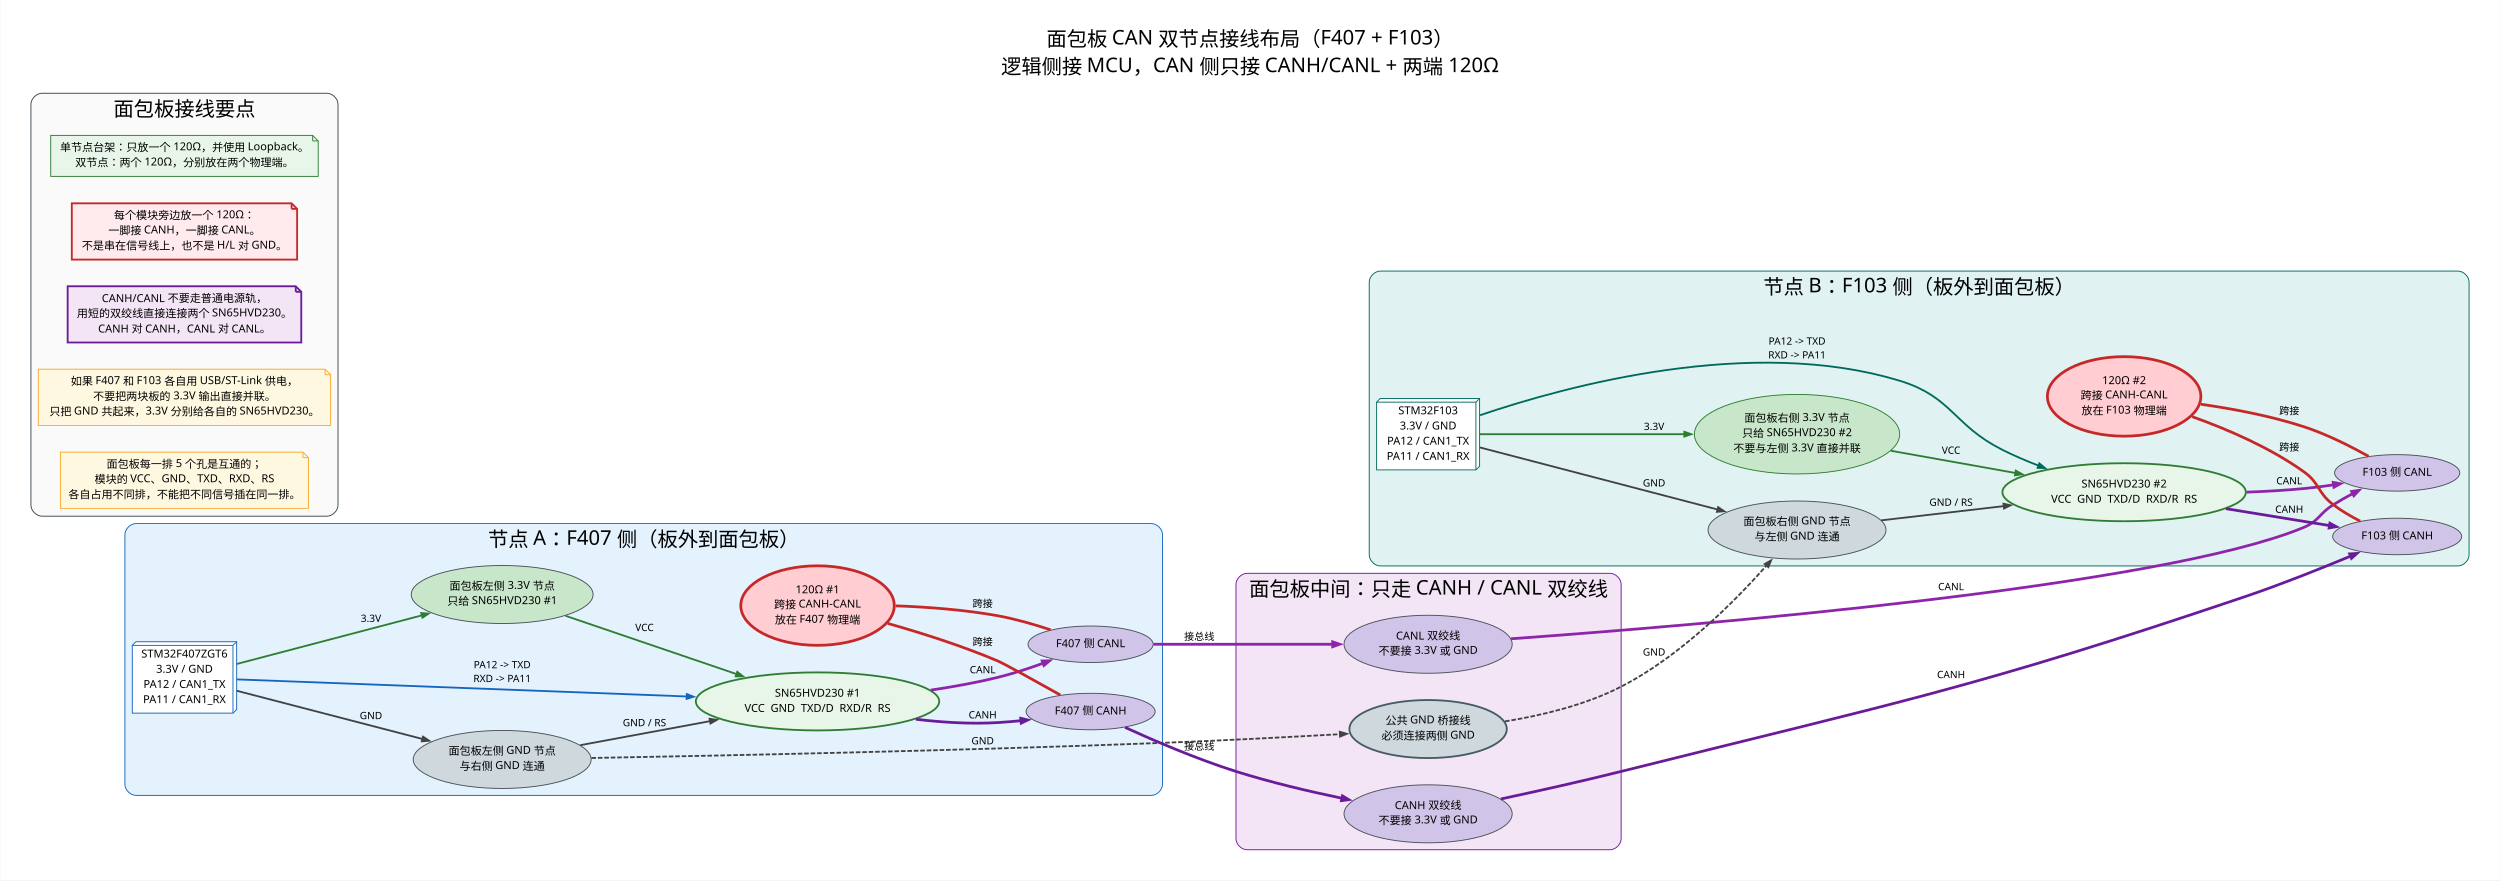
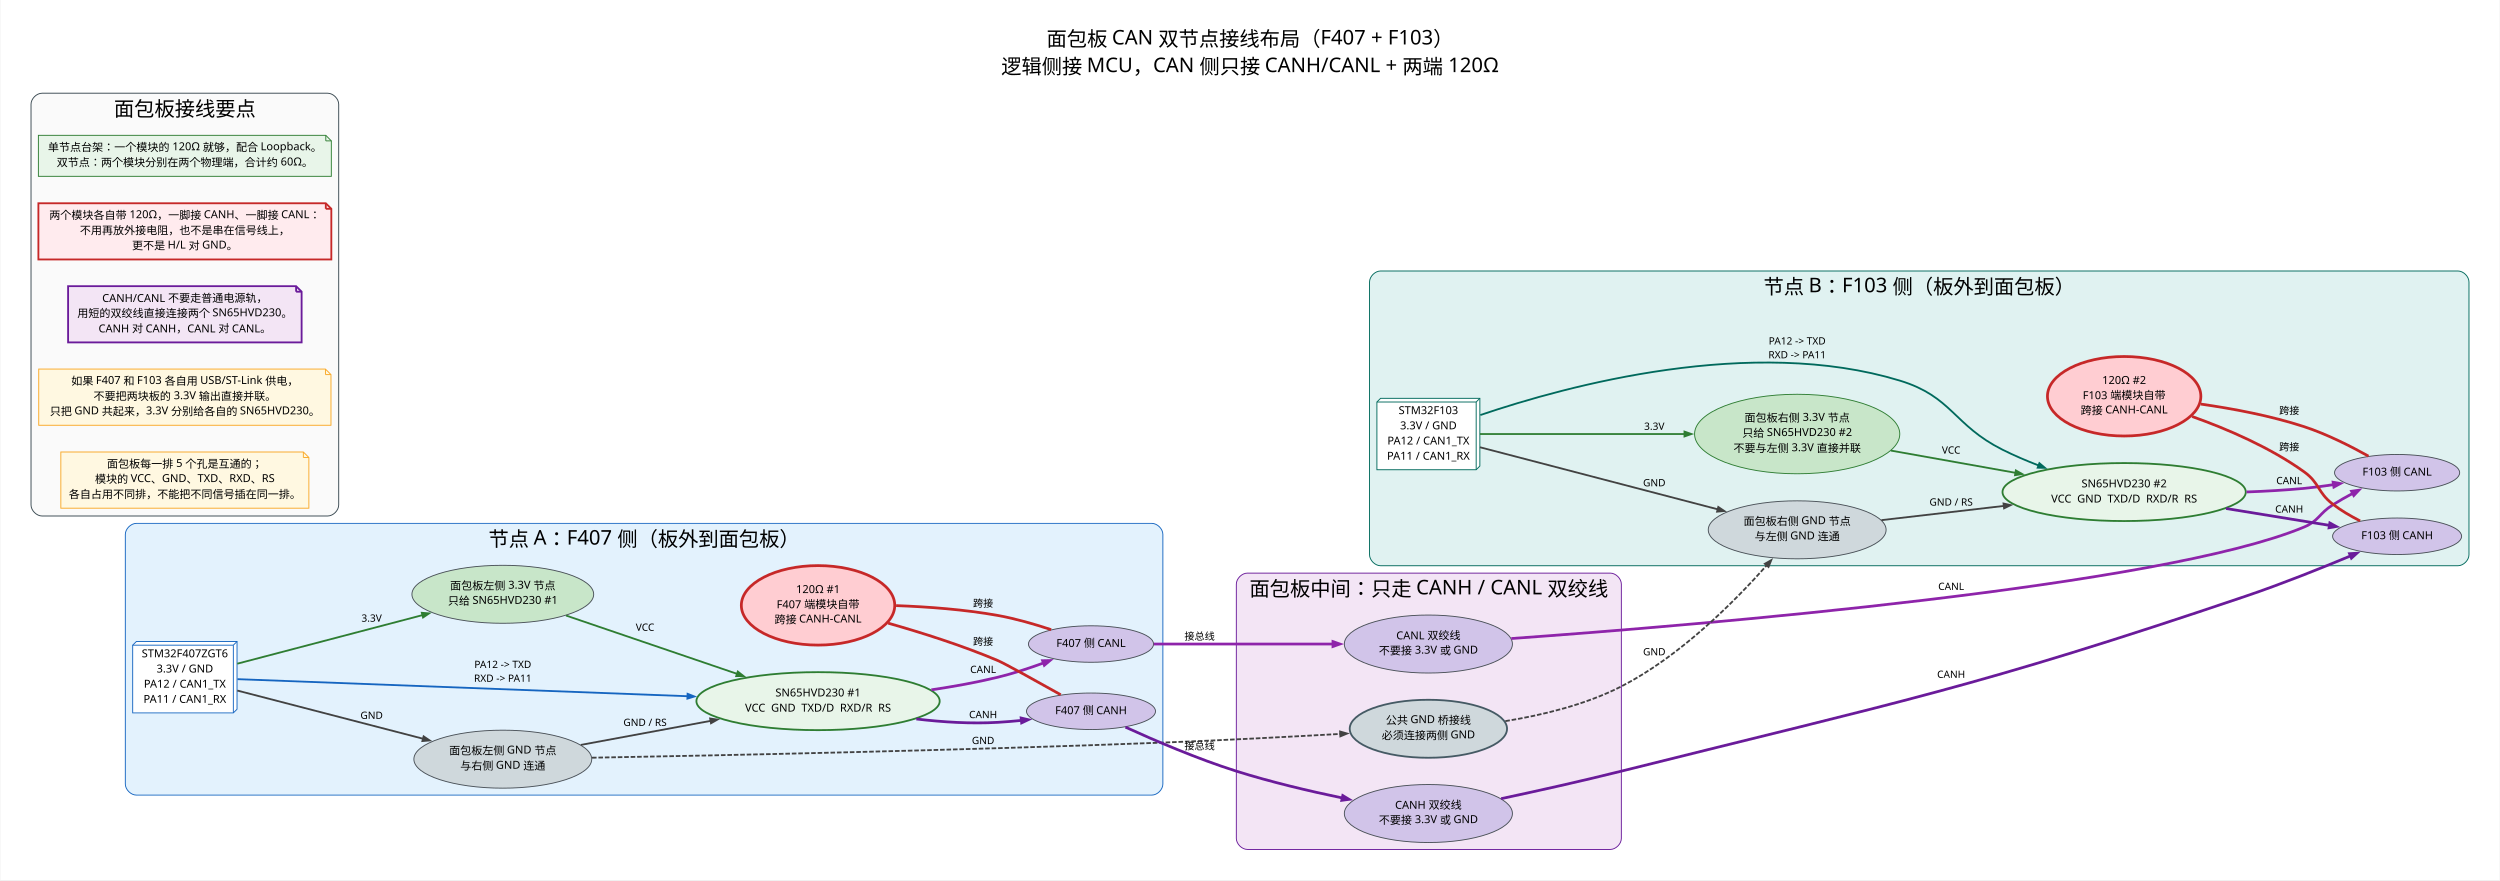
- <svg xmlns="http://www.w3.org/2000/svg" width="2712pt" height="955pt" viewBox="0.00 0.00 2712.43 955.40">
+ <svg xmlns="http://www.w3.org/2000/svg" width="2713pt" height="955pt" viewBox="0.00 0.00 2713.18 955.40">
  <g id="graph0" class="graph" transform="scale(1 1) rotate(0) translate(25.2 930.2)">
-     <polygon fill="#ffffff" stroke="none" points="-25.2,25.2 -25.2,-930.2 2687.23,-930.2 2687.23,25.2 -25.2,25.2" />
-     <text text-anchor="middle" x="1331.01" y="-880.1" font-family="Microsoft YaHei" font-size="22.00">面包板 CAN 双节点接线布局（F407 + F103）</text>
-     <text text-anchor="middle" x="1331.01" y="-850.1" font-family="Microsoft YaHei" font-size="22.00">逻辑侧接 MCU，CAN 侧只接 CANH/CANL + 两端 120Ω</text>
+     <polygon fill="#ffffff" stroke="none" points="-25.2,25.2 -25.2,-930.2 2687.98,-930.2 2687.98,25.2 -25.2,25.2" />
+     <text text-anchor="middle" x="1331.39" y="-880.1" font-family="Microsoft YaHei" font-size="22.00">面包板 CAN 双节点接线布局（F407 + F103）</text>
+     <text text-anchor="middle" x="1331.39" y="-850.1" font-family="Microsoft YaHei" font-size="22.00">逻辑侧接 MCU，CAN 侧只接 CANH/CANL + 两端 120Ω</text>
    <g id="clust1" class="cluster">
-       <path fill="#e3f2fd" stroke="#1565c0" d="M122,-67C122,-67 1224.05,-67 1224.05,-67 1230.05,-67 1236.05,-73 1236.05,-79 1236.05,-79 1236.05,-350 1236.05,-350 1236.05,-356 1230.05,-362 1224.05,-362 1224.05,-362 122,-362 122,-362 116,-362 110,-356 110,-350 110,-350 110,-79 110,-79 110,-73 116,-67 122,-67" />
-       <text text-anchor="middle" x="673.03" y="-337.1" font-family="Microsoft YaHei" font-size="22.00">节点 A：F407 侧（板外到面包板）</text>
+       <path fill="#e3f2fd" stroke="#1565c0" d="M122.38,-67C122.38,-67 1224.8,-67 1224.8,-67 1230.8,-67 1236.8,-73 1236.8,-79 1236.8,-79 1236.8,-350 1236.8,-350 1236.8,-356 1230.8,-362 1224.8,-362 1224.8,-362 122.38,-362 122.38,-362 116.38,-362 110.38,-356 110.38,-350 110.38,-350 110.38,-79 110.38,-79 110.38,-73 116.38,-67 122.38,-67" />
+       <text text-anchor="middle" x="673.59" y="-337.1" font-family="Microsoft YaHei" font-size="22.00">节点 A：F407 侧（板外到面包板）</text>
    </g>
    <g id="clust2" class="cluster">
-       <path fill="#f3e5f5" stroke="#6a1b9a" d="M1327.8,-8C1327.8,-8 1721.8,-8 1721.8,-8 1727.8,-8 1733.8,-14 1733.8,-20 1733.8,-20 1733.8,-296 1733.8,-296 1733.8,-302 1727.8,-308 1721.8,-308 1721.8,-308 1327.8,-308 1327.8,-308 1321.8,-308 1315.8,-302 1315.8,-296 1315.8,-296 1315.8,-20 1315.8,-20 1315.8,-14 1321.8,-8 1327.8,-8" />
-       <text text-anchor="middle" x="1524.8" y="-283.1" font-family="Microsoft YaHei" font-size="22.00">面包板中间：只走 CANH / CANL 双绞线</text>
+       <path fill="#f3e5f5" stroke="#6a1b9a" d="M1328.55,-8C1328.55,-8 1722.55,-8 1722.55,-8 1728.55,-8 1734.55,-14 1734.55,-20 1734.55,-20 1734.55,-296 1734.55,-296 1734.55,-302 1728.55,-308 1722.55,-308 1722.55,-308 1328.55,-308 1328.55,-308 1322.55,-308 1316.55,-302 1316.55,-296 1316.55,-296 1316.55,-20 1316.55,-20 1316.55,-14 1322.55,-8 1328.55,-8" />
+       <text text-anchor="middle" x="1525.55" y="-283.1" font-family="Microsoft YaHei" font-size="22.00">面包板中间：只走 CANH / CANL 双绞线</text>
    </g>
    <g id="clust3" class="cluster">
-       <path fill="#e0f2f1" stroke="#00695c" d="M1472.41,-316C1472.41,-316 2642.03,-316 2642.03,-316 2648.03,-316 2654.03,-322 2654.03,-328 2654.03,-328 2654.03,-624 2654.03,-624 2654.03,-630 2648.03,-636 2642.03,-636 2642.03,-636 1472.41,-636 1472.41,-636 1466.41,-636 1460.41,-630 1460.41,-624 1460.41,-624 1460.41,-328 1460.41,-328 1460.41,-322 1466.41,-316 1472.41,-316" />
-       <text text-anchor="middle" x="2057.22" y="-611.1" font-family="Microsoft YaHei" font-size="22.00">节点 B：F103 侧（板外到面包板）</text>
+       <path fill="#e0f2f1" stroke="#00695c" d="M1473.16,-316C1473.16,-316 2642.78,-316 2642.78,-316 2648.78,-316 2654.78,-322 2654.78,-328 2654.78,-328 2654.78,-624 2654.78,-624 2654.78,-630 2648.78,-636 2642.78,-636 2642.78,-636 1473.16,-636 1473.16,-636 1467.16,-636 1461.16,-630 1461.16,-624 1461.16,-624 1461.16,-328 1461.16,-328 1461.16,-322 1467.16,-316 1473.16,-316" />
+       <text text-anchor="middle" x="2057.97" y="-611.1" font-family="Microsoft YaHei" font-size="22.00">节点 B：F103 侧（板外到面包板）</text>
    </g>
    <g id="clust4" class="cluster">
-       <path fill="#fafafa" stroke="#37474f" d="M20,-370C20,-370 329.28,-370 329.28,-370 335.28,-370 341.28,-376 341.28,-382 341.28,-382 341.28,-817 341.28,-817 341.28,-823 335.28,-829 329.28,-829 329.28,-829 20,-829 20,-829 14,-829 8,-823 8,-817 8,-817 8,-382 8,-382 8,-376 14,-370 20,-370" />
-       <text text-anchor="middle" x="174.64" y="-804.1" font-family="Microsoft YaHei" font-size="22.00">面包板接线要点</text>
+       <path fill="#fafafa" stroke="#37474f" d="M20,-370C20,-370 330.03,-370 330.03,-370 336.03,-370 342.03,-376 342.03,-382 342.03,-382 342.03,-817 342.03,-817 342.03,-823 336.03,-829 330.03,-829 330.03,-829 20,-829 20,-829 14,-829 8,-823 8,-817 8,-817 8,-382 8,-382 8,-376 14,-370 20,-370" />
+       <text text-anchor="middle" x="175.01" y="-804.1" font-family="Microsoft YaHei" font-size="22.00">面包板接线要点</text>
    </g>
    <g id="node1" class="node">
-       <polygon fill="#ffffff" stroke="#1565c0" points="231.28,-233.76 122,-233.76 118,-229.76 118,-156.24 227.28,-156.24 231.28,-160.24 231.28,-233.76" />
-       <polyline fill="none" stroke="#1565c0" points="227.28,-229.76 118,-229.76" />
-       <polyline fill="none" stroke="#1565c0" points="227.28,-229.76 227.28,-156.24" />
-       <polyline fill="none" stroke="#1565c0" points="227.28,-229.76 231.28,-233.76" />
-       <text text-anchor="middle" x="174.64" y="-216.6" font-family="Microsoft YaHei" font-size="12.00">STM32F407ZGT6</text>
-       <text text-anchor="middle" x="174.64" y="-200.1" font-family="Microsoft YaHei" font-size="12.00">3.3V / GND</text>
-       <text text-anchor="middle" x="174.64" y="-183.6" font-family="Microsoft YaHei" font-size="12.00">PA12 / CAN1_TX</text>
-       <text text-anchor="middle" x="174.64" y="-167.1" font-family="Microsoft YaHei" font-size="12.00">PA11 / CAN1_RX</text>
+       <polygon fill="#ffffff" stroke="#1565c0" points="231.65,-233.76 122.37,-233.76 118.37,-229.76 118.37,-156.24 227.65,-156.24 231.65,-160.24 231.65,-233.76" />
+       <polyline fill="none" stroke="#1565c0" points="227.65,-229.76 118.37,-229.76" />
+       <polyline fill="none" stroke="#1565c0" points="227.65,-229.76 227.65,-156.24" />
+       <polyline fill="none" stroke="#1565c0" points="227.65,-229.76 231.65,-233.76" />
+       <text text-anchor="middle" x="175.01" y="-216.6" font-family="Microsoft YaHei" font-size="12.00">STM32F407ZGT6</text>
+       <text text-anchor="middle" x="175.01" y="-200.1" font-family="Microsoft YaHei" font-size="12.00">3.3V / GND</text>
+       <text text-anchor="middle" x="175.01" y="-183.6" font-family="Microsoft YaHei" font-size="12.00">PA12 / CAN1_TX</text>
+       <text text-anchor="middle" x="175.01" y="-167.1" font-family="Microsoft YaHei" font-size="12.00">PA11 / CAN1_RX</text>
    </g>
    <g id="node2" class="node">
-       <ellipse fill="#c8e6c9" stroke="#495057" cx="519.44" cy="-285" rx="98.66" ry="31.48" />
-       <text text-anchor="middle" x="519.44" y="-290.1" font-family="Microsoft YaHei" font-size="12.00">面包板左侧 3.3V 节点</text>
-       <text text-anchor="middle" x="519.44" y="-273.6" font-family="Microsoft YaHei" font-size="12.00">只给 SN65HVD230 #1</text>
+       <ellipse fill="#c8e6c9" stroke="#495057" cx="520.19" cy="-285" rx="98.66" ry="31.48" />
+       <text text-anchor="middle" x="520.19" y="-290.1" font-family="Microsoft YaHei" font-size="12.00">面包板左侧 3.3V 节点</text>
+       <text text-anchor="middle" x="520.19" y="-273.6" font-family="Microsoft YaHei" font-size="12.00">只给 SN65HVD230 #1</text>
    </g>
    <g id="edge1" class="edge">
-       <path fill="none" stroke="#2e7d32" stroke-width="2" d="M231.48,-209.66C285.96,-223.96 369.58,-245.92 432.53,-262.45" />
-       <polygon fill="#2e7d32" stroke="#2e7d32" stroke-width="2" points="431.6,-264.91 439.52,-264.28 432.94,-259.84 431.6,-264.91" />
-       <text text-anchor="middle" x="377.03" y="-255.26" font-family="Microsoft YaHei" font-size="11.00">3.3V</text>
+       <path fill="none" stroke="#2e7d32" stroke-width="2" d="M231.92,-209.66C286.45,-223.96 370.17,-245.92 433.19,-262.45" />
+       <polygon fill="#2e7d32" stroke="#2e7d32" stroke-width="2" points="432.27,-264.92 440.19,-264.28 433.6,-259.84 432.27,-264.92" />
+       <text text-anchor="middle" x="377.78" y="-255.26" font-family="Microsoft YaHei" font-size="11.00">3.3V</text>
    </g>
    <g id="node3" class="node">
-       <ellipse fill="#cfd8dc" stroke="#495057" cx="519.44" cy="-106" rx="96.54" ry="31.48" />
-       <text text-anchor="middle" x="519.44" y="-111.1" font-family="Microsoft YaHei" font-size="12.00">面包板左侧 GND 节点</text>
-       <text text-anchor="middle" x="519.44" y="-94.6" font-family="Microsoft YaHei" font-size="12.00">与右侧 GND 连通</text>
+       <ellipse fill="#cfd8dc" stroke="#495057" cx="520.19" cy="-106" rx="96.54" ry="31.48" />
+       <text text-anchor="middle" x="520.19" y="-111.1" font-family="Microsoft YaHei" font-size="12.00">面包板左侧 GND 节点</text>
+       <text text-anchor="middle" x="520.19" y="-94.6" font-family="Microsoft YaHei" font-size="12.00">与右侧 GND 连通</text>
    </g>
    <g id="edge2" class="edge">
-       <path fill="none" stroke="#424242" stroke-width="2" d="M231.48,-180.5C286.14,-166.31 370.14,-144.5 433.16,-128.14" />
-       <polygon fill="#424242" stroke="#424242" stroke-width="2" points="433.55,-130.75 440.15,-126.33 432.23,-125.67 433.55,-130.75" />
-       <text text-anchor="middle" x="377.03" y="-149.72" font-family="Microsoft YaHei" font-size="11.00">GND</text>
+       <path fill="none" stroke="#424242" stroke-width="2" d="M231.92,-180.5C286.63,-166.31 370.73,-144.5 433.81,-128.14" />
+       <polygon fill="#424242" stroke="#424242" stroke-width="2" points="434.22,-130.75 440.82,-126.33 432.9,-125.67 434.22,-130.75" />
+       <text text-anchor="middle" x="377.78" y="-149.72" font-family="Microsoft YaHei" font-size="11.00">GND</text>
    </g>
    <g id="node4" class="node">
-       <ellipse fill="#e8f5e9" stroke="#2e7d32" stroke-width="2" cx="861.68" cy="-169" rx="132.07" ry="31.48" />
-       <text text-anchor="middle" x="861.68" y="-174.1" font-family="Microsoft YaHei" font-size="12.00">SN65HVD230 #1</text>
-       <text text-anchor="middle" x="861.68" y="-157.6" font-family="Microsoft YaHei" font-size="12.00">VCC  GND  TXD/D  RXD/R  RS</text>
+       <ellipse fill="#e8f5e9" stroke="#2e7d32" stroke-width="2" cx="862.43" cy="-169" rx="132.07" ry="31.48" />
+       <text text-anchor="middle" x="862.43" y="-174.1" font-family="Microsoft YaHei" font-size="12.00">SN65HVD230 #1</text>
+       <text text-anchor="middle" x="862.43" y="-157.6" font-family="Microsoft YaHei" font-size="12.00">VCC  GND  TXD/D  RXD/R  RS</text>
    </g>
    <g id="edge3" class="edge">
-       <path fill="none" stroke="#1565c0" stroke-width="2" d="M231.7,-192.87C337.44,-188.86 569.21,-180.06 719.95,-174.34" />
-       <polygon fill="#1565c0" stroke="#1565c0" stroke-width="2" points="719.79,-176.97 727.19,-174.07 719.59,-171.73 719.79,-176.97" />
-       <text text-anchor="middle" x="519.44" y="-204.98" font-family="Microsoft YaHei" font-size="11.00">PA12 -&gt; TXD</text>
-       <text text-anchor="middle" x="519.44" y="-189.98" font-family="Microsoft YaHei" font-size="11.00">RXD -&gt; PA11</text>
+       <path fill="none" stroke="#1565c0" stroke-width="2" d="M232.11,-192.87C337.98,-188.86 570.15,-180.05 720.96,-174.33" />
+       <polygon fill="#1565c0" stroke="#1565c0" stroke-width="2" points="720.8,-176.96 728.2,-174.05 720.61,-171.72 720.8,-176.96" />
+       <text text-anchor="middle" x="520.19" y="-204.98" font-family="Microsoft YaHei" font-size="11.00">PA12 -&gt; TXD</text>
+       <text text-anchor="middle" x="520.19" y="-189.98" font-family="Microsoft YaHei" font-size="11.00">RXD -&gt; PA11</text>
    </g>
    <g id="edge4" class="edge">
-       <path fill="none" stroke="#2e7d32" stroke-width="2" d="M588.07,-261.94C641.38,-243.77 716.1,-218.29 773.83,-198.61" />
-       <polygon fill="#2e7d32" stroke="#2e7d32" stroke-width="2" points="774.56,-201.14 780.81,-196.23 772.86,-196.17 774.56,-201.14" />
-       <text text-anchor="middle" x="673.86" y="-245.35" font-family="Microsoft YaHei" font-size="11.00">VCC</text>
+       <path fill="none" stroke="#2e7d32" stroke-width="2" d="M588.82,-261.94C642.13,-243.77 716.85,-218.29 774.58,-198.61" />
+       <polygon fill="#2e7d32" stroke="#2e7d32" stroke-width="2" points="775.31,-201.14 781.56,-196.23 773.61,-196.17 775.31,-201.14" />
+       <text text-anchor="middle" x="674.61" y="-245.35" font-family="Microsoft YaHei" font-size="11.00">VCC</text>
    </g>
    <g id="edge5" class="edge">
-       <path fill="none" stroke="#424242" stroke-width="2" d="M604.11,-121.49C646.64,-129.37 698.98,-139.06 745.28,-147.63" />
-       <polygon fill="#424242" stroke="#424242" stroke-width="2" points="744.53,-150.16 752.39,-148.95 745.49,-145 744.53,-150.16" />
-       <text text-anchor="middle" x="673.86" y="-142.05" font-family="Microsoft YaHei" font-size="11.00">GND / RS</text>
+       <path fill="none" stroke="#424242" stroke-width="2" d="M604.86,-121.49C647.39,-129.37 699.73,-139.06 746.03,-147.63" />
+       <polygon fill="#424242" stroke="#424242" stroke-width="2" points="745.28,-150.16 753.14,-148.95 746.24,-145 745.28,-150.16" />
+       <text text-anchor="middle" x="674.61" y="-142.05" font-family="Microsoft YaHei" font-size="11.00">GND / RS</text>
    </g>
    <g id="node10" class="node">
-       <ellipse fill="#cfd8dc" stroke="#455a64" stroke-width="2" cx="1524.3" cy="-139" rx="85.4" ry="31.48" />
-       <text text-anchor="middle" x="1524.3" y="-144.1" font-family="Microsoft YaHei" font-size="12.00">公共 GND 桥接线</text>
-       <text text-anchor="middle" x="1524.3" y="-127.6" font-family="Microsoft YaHei" font-size="12.00">必须连接两侧 GND</text>
+       <ellipse fill="#cfd8dc" stroke="#455a64" stroke-width="2" cx="1525.05" cy="-139" rx="85.4" ry="31.48" />
+       <text text-anchor="middle" x="1525.05" y="-144.1" font-family="Microsoft YaHei" font-size="12.00">公共 GND 桥接线</text>
+       <text text-anchor="middle" x="1525.05" y="-127.6" font-family="Microsoft YaHei" font-size="12.00">必须连接两侧 GND</text>
    </g>
    <g id="edge23" class="edge">
-       <path fill="none" stroke="#424242" stroke-width="2" stroke-dasharray="5,2" d="M616.25,-107.59C753.56,-110.05 1014.23,-115.42 1236.05,-124 1300.41,-126.49 1372.83,-130.28 1428.85,-133.42" />
-       <polygon fill="#424242" stroke="#424242" stroke-width="2" points="1428.46,-136.03 1436.09,-133.83 1428.75,-130.79 1428.46,-136.03" />
-       <text text-anchor="middle" x="1040.88" y="-122.41" font-family="Microsoft YaHei" font-size="11.00">GND</text>
+       <path fill="none" stroke="#424242" stroke-width="2" stroke-dasharray="5,2" d="M617,-107.59C754.31,-110.05 1014.98,-115.42 1236.8,-124 1301.16,-126.49 1373.58,-130.28 1429.6,-133.42" />
+       <polygon fill="#424242" stroke="#424242" stroke-width="2" points="1429.21,-136.03 1436.84,-133.83 1429.5,-130.79 1429.21,-136.03" />
+       <text text-anchor="middle" x="1041.63" y="-122.41" font-family="Microsoft YaHei" font-size="11.00">GND</text>
    </g>
    <g id="node6" class="node">
-       <ellipse fill="#d1c4e9" stroke="#495057" cx="1158.03" cy="-158" rx="70.02" ry="19.81" />
-       <text text-anchor="middle" x="1158.03" y="-154.85" font-family="Microsoft YaHei" font-size="12.00">F407 侧 CANH</text>
+       <ellipse fill="#d1c4e9" stroke="#495057" cx="1158.78" cy="-158" rx="70.02" ry="19.81" />
+       <text text-anchor="middle" x="1158.78" y="-154.85" font-family="Microsoft YaHei" font-size="12.00">F407 侧 CANH</text>
    </g>
    <g id="edge6" class="edge">
-       <path fill="none" stroke="#6a1b9a" stroke-width="3" d="M968.38,-149.62C997.07,-146.23 1028.18,-144.28 1057,-146 1065.34,-146.5 1074.06,-147.23 1082.71,-148.09" />
-       <polygon fill="#6a1b9a" stroke="#6a1b9a" stroke-width="3" points="1082.19,-150.67 1089.92,-148.85 1082.74,-145.45 1082.19,-150.67" />
-       <text text-anchor="middle" x="1040.88" y="-150.55" font-family="Microsoft YaHei" font-size="11.00">CANH</text>
+       <path fill="none" stroke="#6a1b9a" stroke-width="3" d="M969.13,-149.62C997.82,-146.23 1028.93,-144.28 1057.75,-146 1066.09,-146.5 1074.81,-147.23 1083.46,-148.09" />
+       <polygon fill="#6a1b9a" stroke="#6a1b9a" stroke-width="3" points="1082.94,-150.67 1090.67,-148.85 1083.49,-145.45 1082.94,-150.67" />
+       <text text-anchor="middle" x="1041.63" y="-150.55" font-family="Microsoft YaHei" font-size="11.00">CANH</text>
    </g>
    <g id="node7" class="node">
-       <ellipse fill="#d1c4e9" stroke="#495057" cx="1158.03" cy="-231" rx="67.9" ry="19.81" />
-       <text text-anchor="middle" x="1158.03" y="-227.85" font-family="Microsoft YaHei" font-size="12.00">F407 侧 CANL</text>
+       <ellipse fill="#d1c4e9" stroke="#495057" cx="1158.78" cy="-231" rx="67.9" ry="19.81" />
+       <text text-anchor="middle" x="1158.78" y="-227.85" font-family="Microsoft YaHei" font-size="12.00">F407 侧 CANL</text>
    </g>
    <g id="edge7" class="edge">
-       <path fill="none" stroke="#8e24aa" stroke-width="3" d="M984.7,-181.29C1008.84,-184.85 1033.85,-189.35 1057,-195 1073.45,-199.01 1090.95,-204.77 1106.65,-210.51" />
-       <polygon fill="#8e24aa" stroke="#8e24aa" stroke-width="3" points="1105.51,-212.89 1113.46,-213.07 1107.36,-207.97 1105.51,-212.89" />
-       <text text-anchor="middle" x="1040.88" y="-199.55" font-family="Microsoft YaHei" font-size="11.00">CANL</text>
+       <path fill="none" stroke="#8e24aa" stroke-width="3" d="M985.45,-181.29C1009.59,-184.85 1034.6,-189.35 1057.75,-195 1074.2,-199.01 1091.7,-204.77 1107.4,-210.51" />
+       <polygon fill="#8e24aa" stroke="#8e24aa" stroke-width="3" points="1106.26,-212.89 1114.21,-213.07 1108.11,-207.97 1106.26,-212.89" />
+       <text text-anchor="middle" x="1041.63" y="-199.55" font-family="Microsoft YaHei" font-size="11.00">CANL</text>
    </g>
    <g id="node5" class="node">
-       <ellipse fill="#ffcdd2" stroke="#c62828" stroke-width="3" cx="861.68" cy="-273" rx="83.28" ry="43.15" />
-       <text text-anchor="middle" x="861.68" y="-286.35" font-family="Microsoft YaHei" font-size="12.00">120Ω #1</text>
-       <text text-anchor="middle" x="861.68" y="-269.85" font-family="Microsoft YaHei" font-size="12.00">跨接 CANH-CANL</text>
-       <text text-anchor="middle" x="861.68" y="-253.35" font-family="Microsoft YaHei" font-size="12.00">放在 F407 物理端</text>
+       <ellipse fill="#ffcdd2" stroke="#c62828" stroke-width="3" cx="862.43" cy="-273" rx="83.28" ry="43.15" />
+       <text text-anchor="middle" x="862.43" y="-286.35" font-family="Microsoft YaHei" font-size="12.00">120Ω #1</text>
+       <text text-anchor="middle" x="862.43" y="-269.85" font-family="Microsoft YaHei" font-size="12.00">F407 端模块自带</text>
+       <text text-anchor="middle" x="862.43" y="-253.35" font-family="Microsoft YaHei" font-size="12.00">跨接 CANH-CANL</text>
    </g>
    <g id="edge8" class="edge">
-       <path fill="none" stroke="#c62828" stroke-width="3" d="M937.77,-253.67C974.36,-243.29 1018.65,-229.27 1057,-213 1064,-210.03 1098.57,-190.85 1125.13,-175.96" />
-       <text text-anchor="middle" x="1040.88" y="-229.77" font-family="Microsoft YaHei" font-size="11.00">跨接</text>
+       <path fill="none" stroke="#c62828" stroke-width="3" d="M938.52,-253.67C975.11,-243.29 1019.4,-229.27 1057.75,-213 1064.75,-210.03 1099.32,-190.85 1125.88,-175.96" />
+       <text text-anchor="middle" x="1041.63" y="-229.77" font-family="Microsoft YaHei" font-size="11.00">跨接</text>
    </g>
    <g id="edge9" class="edge">
-       <path fill="none" stroke="#c62828" stroke-width="3" d="M946.42,-272.72C980.89,-271.45 1021.09,-268.48 1057,-262 1076.32,-258.51 1097.15,-252.45 1114.76,-246.61" />
-       <text text-anchor="middle" x="1040.88" y="-271.27" font-family="Microsoft YaHei" font-size="11.00">跨接</text>
+       <path fill="none" stroke="#c62828" stroke-width="3" d="M947.17,-272.72C981.64,-271.45 1021.84,-268.48 1057.75,-262 1077.07,-258.51 1097.9,-252.45 1115.51,-246.61" />
+       <text text-anchor="middle" x="1041.63" y="-271.27" font-family="Microsoft YaHei" font-size="11.00">跨接</text>
    </g>
    <g id="node8" class="node">
-       <ellipse fill="#d1c4e9" stroke="#495057" cx="1524.3" cy="-47" rx="91.24" ry="31.48" />
-       <text text-anchor="middle" x="1524.3" y="-52.1" font-family="Microsoft YaHei" font-size="12.00">CANH 双绞线</text>
-       <text text-anchor="middle" x="1524.3" y="-35.6" font-family="Microsoft YaHei" font-size="12.00">不要接 3.3V 或 GND</text>
+       <ellipse fill="#d1c4e9" stroke="#495057" cx="1525.05" cy="-47" rx="91.24" ry="31.48" />
+       <text text-anchor="middle" x="1525.05" y="-52.1" font-family="Microsoft YaHei" font-size="12.00">CANH 双绞线</text>
+       <text text-anchor="middle" x="1525.05" y="-35.6" font-family="Microsoft YaHei" font-size="12.00">不要接 3.3V 或 GND</text>
    </g>
    <g id="edge19" class="edge">
-       <path fill="none" stroke="#6a1b9a" stroke-width="3" d="M1195.41,-140.78C1226.76,-126.46 1273.51,-106.34 1315.8,-93 1352.95,-81.28 1394.75,-71.4 1431.05,-63.84" />
-       <polygon fill="#6a1b9a" stroke="#6a1b9a" stroke-width="3" points="1431.36,-66.46 1438.18,-62.38 1430.3,-61.32 1431.36,-66.46" />
-       <text text-anchor="middle" x="1275.93" y="-116.42" font-family="Microsoft YaHei" font-size="11.00">接总线</text>
+       <path fill="none" stroke="#6a1b9a" stroke-width="3" d="M1196.16,-140.78C1227.51,-126.46 1274.26,-106.34 1316.55,-93 1353.7,-81.28 1395.5,-71.4 1431.8,-63.84" />
+       <polygon fill="#6a1b9a" stroke="#6a1b9a" stroke-width="3" points="1432.11,-66.46 1438.93,-62.38 1431.05,-61.32 1432.11,-66.46" />
+       <text text-anchor="middle" x="1276.68" y="-116.42" font-family="Microsoft YaHei" font-size="11.00">接总线</text>
    </g>
    <g id="node9" class="node">
-       <ellipse fill="#d1c4e9" stroke="#495057" cx="1524.3" cy="-231" rx="91.24" ry="31.48" />
-       <text text-anchor="middle" x="1524.3" y="-236.1" font-family="Microsoft YaHei" font-size="12.00">CANL 双绞线</text>
-       <text text-anchor="middle" x="1524.3" y="-219.6" font-family="Microsoft YaHei" font-size="12.00">不要接 3.3V 或 GND</text>
+       <ellipse fill="#d1c4e9" stroke="#495057" cx="1525.05" cy="-231" rx="91.24" ry="31.48" />
+       <text text-anchor="middle" x="1525.05" y="-236.1" font-family="Microsoft YaHei" font-size="12.00">CANL 双绞线</text>
+       <text text-anchor="middle" x="1525.05" y="-219.6" font-family="Microsoft YaHei" font-size="12.00">不要接 3.3V 或 GND</text>
    </g>
    <g id="edge21" class="edge">
-       <path fill="none" stroke="#8e24aa" stroke-width="3" d="M1226.26,-231C1280.82,-231 1358.63,-231 1420.93,-231" />
-       <polygon fill="#8e24aa" stroke="#8e24aa" stroke-width="3" points="1420.73,-233.63 1428.23,-231 1420.73,-228.38 1420.73,-233.63" />
-       <text text-anchor="middle" x="1275.93" y="-235.55" font-family="Microsoft YaHei" font-size="11.00">接总线</text>
+       <path fill="none" stroke="#8e24aa" stroke-width="3" d="M1227.01,-231C1281.57,-231 1359.38,-231 1421.68,-231" />
+       <polygon fill="#8e24aa" stroke="#8e24aa" stroke-width="3" points="1421.48,-233.63 1428.98,-231 1421.48,-228.38 1421.48,-233.63" />
+       <text text-anchor="middle" x="1276.68" y="-235.55" font-family="Microsoft YaHei" font-size="11.00">接总线</text>
    </g>
    <g id="node16" class="node">
-       <ellipse fill="#d1c4e9" stroke="#495057" cx="2576" cy="-348" rx="70.02" ry="19.81" />
-       <text text-anchor="middle" x="2576" y="-344.85" font-family="Microsoft YaHei" font-size="12.00">F103 侧 CANH</text>
+       <ellipse fill="#d1c4e9" stroke="#495057" cx="2576.75" cy="-348" rx="70.02" ry="19.81" />
+       <text text-anchor="middle" x="2576.75" y="-344.85" font-family="Microsoft YaHei" font-size="12.00">F103 侧 CANH</text>
    </g>
    <g id="edge20" class="edge">
-       <path fill="none" stroke="#6a1b9a" stroke-width="3" d="M1603.27,-63.12C1642.54,-71.51 1690.83,-82.25 1733.8,-93 2037.35,-168.96 2115.31,-182.77 2411.73,-283 2450.51,-296.11 2493.49,-313.34 2525.62,-326.76" />
-       <polygon fill="#6a1b9a" stroke="#6a1b9a" stroke-width="3" points="2524.39,-329.09 2532.32,-329.58 2526.42,-324.25 2524.39,-329.09" />
-       <text text-anchor="middle" x="2091.83" y="-194.25" font-family="Microsoft YaHei" font-size="11.00">CANH</text>
+       <path fill="none" stroke="#6a1b9a" stroke-width="3" d="M1604.02,-63.12C1643.29,-71.51 1691.58,-82.25 1734.55,-93 2038.1,-168.96 2116.06,-182.77 2412.48,-283 2451.26,-296.11 2494.24,-313.34 2526.37,-326.76" />
+       <polygon fill="#6a1b9a" stroke="#6a1b9a" stroke-width="3" points="2525.14,-329.09 2533.07,-329.58 2527.17,-324.25 2525.14,-329.09" />
+       <text text-anchor="middle" x="2092.58" y="-194.25" font-family="Microsoft YaHei" font-size="11.00">CANH</text>
    </g>
    <g id="node17" class="node">
-       <ellipse fill="#d1c4e9" stroke="#495057" cx="2576" cy="-417" rx="67.9" ry="19.81" />
-       <text text-anchor="middle" x="2576" y="-413.85" font-family="Microsoft YaHei" font-size="12.00">F103 侧 CANL</text>
+       <ellipse fill="#d1c4e9" stroke="#495057" cx="2576.75" cy="-417" rx="67.9" ry="19.81" />
+       <text text-anchor="middle" x="2576.75" y="-413.85" font-family="Microsoft YaHei" font-size="12.00">F103 侧 CANL</text>
    </g>
    <g id="edge22" class="edge">
-       <path fill="none" stroke="#8e24aa" stroke-width="3" d="M1614.31,-236.98C1819.54,-251.7 2320.16,-293.29 2474.98,-358 2491.06,-364.72 2491.25,-372.68 2505.98,-382 2512.93,-386.39 2520.49,-390.69 2527.99,-394.68" />
-       <polygon fill="#8e24aa" stroke="#8e24aa" stroke-width="3" points="2526.56,-396.89 2534.43,-398.01 2528.97,-392.23 2526.56,-396.89" />
-       <text text-anchor="middle" x="2091.83" y="-289.71" font-family="Microsoft YaHei" font-size="11.00">CANL</text>
+       <path fill="none" stroke="#8e24aa" stroke-width="3" d="M1615.06,-236.98C1820.29,-251.7 2320.91,-293.29 2475.73,-358 2491.81,-364.72 2492,-372.68 2506.73,-382 2513.68,-386.39 2521.24,-390.69 2528.74,-394.68" />
+       <polygon fill="#8e24aa" stroke="#8e24aa" stroke-width="3" points="2527.31,-396.89 2535.18,-398.01 2529.72,-392.23 2527.31,-396.89" />
+       <text text-anchor="middle" x="2092.58" y="-289.71" font-family="Microsoft YaHei" font-size="11.00">CANL</text>
    </g>
    <g id="node13" class="node">
-       <ellipse fill="#cfd8dc" stroke="#495057" cx="1924.69" cy="-355" rx="96.54" ry="31.48" />
-       <text text-anchor="middle" x="1924.69" y="-360.1" font-family="Microsoft YaHei" font-size="12.00">面包板右侧 GND 节点</text>
-       <text text-anchor="middle" x="1924.69" y="-343.6" font-family="Microsoft YaHei" font-size="12.00">与左侧 GND 连通</text>
+       <ellipse fill="#cfd8dc" stroke="#495057" cx="1925.44" cy="-355" rx="96.54" ry="31.48" />
+       <text text-anchor="middle" x="1925.44" y="-360.1" font-family="Microsoft YaHei" font-size="12.00">面包板右侧 GND 节点</text>
+       <text text-anchor="middle" x="1925.44" y="-343.6" font-family="Microsoft YaHei" font-size="12.00">与左侧 GND 连通</text>
    </g>
    <g id="edge24" class="edge">
-       <path fill="none" stroke="#424242" stroke-width="2" stroke-dasharray="5,2" d="M1607.81,-147.3C1647.54,-153.72 1694.88,-165.05 1733.8,-185 1797.85,-217.83 1857.17,-277.57 1891.91,-316.77" />
-       <polygon fill="#424242" stroke="#424242" stroke-width="2" points="1889.61,-318.13 1896.53,-322.05 1893.56,-314.68 1889.61,-318.13" />
-       <text text-anchor="middle" x="1769.55" y="-218.71" font-family="Microsoft YaHei" font-size="11.00">GND</text>
+       <path fill="none" stroke="#424242" stroke-width="2" stroke-dasharray="5,2" d="M1608.56,-147.3C1648.29,-153.72 1695.63,-165.05 1734.55,-185 1798.6,-217.83 1857.92,-277.57 1892.66,-316.77" />
+       <polygon fill="#424242" stroke="#424242" stroke-width="2" points="1890.36,-318.13 1897.28,-322.05 1894.31,-314.68 1890.36,-318.13" />
+       <text text-anchor="middle" x="1770.3" y="-218.71" font-family="Microsoft YaHei" font-size="11.00">GND</text>
    </g>
    <g id="node11" class="node">
-       <polygon fill="#ffffff" stroke="#00695c" points="1580.19,-497.76 1472.41,-497.76 1468.41,-493.76 1468.41,-420.24 1576.19,-420.24 1580.19,-424.24 1580.19,-497.76" />
-       <polyline fill="none" stroke="#00695c" points="1576.19,-493.76 1468.41,-493.76" />
-       <polyline fill="none" stroke="#00695c" points="1576.19,-493.76 1576.19,-420.24" />
-       <polyline fill="none" stroke="#00695c" points="1576.19,-493.76 1580.19,-497.76" />
-       <text text-anchor="middle" x="1524.3" y="-480.6" font-family="Microsoft YaHei" font-size="12.00">STM32F103</text>
-       <text text-anchor="middle" x="1524.3" y="-464.1" font-family="Microsoft YaHei" font-size="12.00">3.3V / GND</text>
-       <text text-anchor="middle" x="1524.3" y="-447.6" font-family="Microsoft YaHei" font-size="12.00">PA12 / CAN1_TX</text>
-       <text text-anchor="middle" x="1524.3" y="-431.1" font-family="Microsoft YaHei" font-size="12.00">PA11 / CAN1_RX</text>
+       <polygon fill="#ffffff" stroke="#00695c" points="1580.94,-497.76 1473.16,-497.76 1469.16,-493.76 1469.16,-420.24 1576.94,-420.24 1580.94,-424.24 1580.94,-497.76" />
+       <polyline fill="none" stroke="#00695c" points="1576.94,-493.76 1469.16,-493.76" />
+       <polyline fill="none" stroke="#00695c" points="1576.94,-493.76 1576.94,-420.24" />
+       <polyline fill="none" stroke="#00695c" points="1576.94,-493.76 1580.94,-497.76" />
+       <text text-anchor="middle" x="1525.05" y="-480.6" font-family="Microsoft YaHei" font-size="12.00">STM32F103</text>
+       <text text-anchor="middle" x="1525.05" y="-464.1" font-family="Microsoft YaHei" font-size="12.00">3.3V / GND</text>
+       <text text-anchor="middle" x="1525.05" y="-447.6" font-family="Microsoft YaHei" font-size="12.00">PA12 / CAN1_TX</text>
+       <text text-anchor="middle" x="1525.05" y="-431.1" font-family="Microsoft YaHei" font-size="12.00">PA11 / CAN1_RX</text>
    </g>
    <g id="node12" class="node">
-       <ellipse fill="#c8e6c9" stroke="#2e7d32" cx="1924.69" cy="-459" rx="111.39" ry="43.15" />
-       <text text-anchor="middle" x="1924.69" y="-472.35" font-family="Microsoft YaHei" font-size="12.00">面包板右侧 3.3V 节点</text>
-       <text text-anchor="middle" x="1924.69" y="-455.85" font-family="Microsoft YaHei" font-size="12.00">只给 SN65HVD230 #2</text>
-       <text text-anchor="middle" x="1924.69" y="-439.35" font-family="Microsoft YaHei" font-size="12.00">不要与左侧 3.3V 直接并联</text>
+       <ellipse fill="#c8e6c9" stroke="#2e7d32" cx="1925.44" cy="-459" rx="111.39" ry="43.15" />
+       <text text-anchor="middle" x="1925.44" y="-472.35" font-family="Microsoft YaHei" font-size="12.00">面包板右侧 3.3V 节点</text>
+       <text text-anchor="middle" x="1925.44" y="-455.85" font-family="Microsoft YaHei" font-size="12.00">只给 SN65HVD230 #2</text>
+       <text text-anchor="middle" x="1925.44" y="-439.35" font-family="Microsoft YaHei" font-size="12.00">不要与左侧 3.3V 直接并联</text>
    </g>
    <g id="edge10" class="edge">
-       <path fill="none" stroke="#2e7d32" stroke-width="2" d="M1580.28,-459C1637.36,-459 1728.5,-459 1802.55,-459" />
-       <polygon fill="#2e7d32" stroke="#2e7d32" stroke-width="2" points="1802.35,-461.63 1809.85,-459 1802.35,-456.38 1802.35,-461.63" />
-       <text text-anchor="middle" x="1769.55" y="-463.55" font-family="Microsoft YaHei" font-size="11.00">3.3V</text>
+       <path fill="none" stroke="#2e7d32" stroke-width="2" d="M1581.03,-459C1638.11,-459 1729.25,-459 1803.3,-459" />
+       <polygon fill="#2e7d32" stroke="#2e7d32" stroke-width="2" points="1803.1,-461.63 1810.6,-459 1803.1,-456.38 1803.1,-461.63" />
+       <text text-anchor="middle" x="1770.3" y="-463.55" font-family="Microsoft YaHei" font-size="11.00">3.3V</text>
    </g>
    <g id="edge11" class="edge">
-       <path fill="none" stroke="#424242" stroke-width="2" d="M1580.28,-444.65C1647.11,-427.2 1760.63,-397.57 1838.74,-377.18" />
-       <polygon fill="#424242" stroke="#424242" stroke-width="2" points="1839.04,-379.81 1845.64,-375.38 1837.72,-374.73 1839.04,-379.81" />
-       <text text-anchor="middle" x="1769.55" y="-402.23" font-family="Microsoft YaHei" font-size="11.00">GND</text>
+       <path fill="none" stroke="#424242" stroke-width="2" d="M1581.03,-444.65C1647.86,-427.2 1761.38,-397.57 1839.49,-377.18" />
+       <polygon fill="#424242" stroke="#424242" stroke-width="2" points="1839.79,-379.81 1846.39,-375.38 1838.47,-374.73 1839.79,-379.81" />
+       <text text-anchor="middle" x="1770.3" y="-402.23" font-family="Microsoft YaHei" font-size="11.00">GND</text>
    </g>
    <g id="node14" class="node">
-       <ellipse fill="#e8f5e9" stroke="#2e7d32" stroke-width="2" cx="2279.66" cy="-396" rx="132.07" ry="31.48" />
-       <text text-anchor="middle" x="2279.66" y="-401.1" font-family="Microsoft YaHei" font-size="12.00">SN65HVD230 #2</text>
-       <text text-anchor="middle" x="2279.66" y="-384.6" font-family="Microsoft YaHei" font-size="12.00">VCC  GND  TXD/D  RXD/R  RS</text>
+       <ellipse fill="#e8f5e9" stroke="#2e7d32" stroke-width="2" cx="2280.41" cy="-396" rx="132.07" ry="31.48" />
+       <text text-anchor="middle" x="2280.41" y="-401.1" font-family="Microsoft YaHei" font-size="12.00">SN65HVD230 #2</text>
+       <text text-anchor="middle" x="2280.41" y="-384.6" font-family="Microsoft YaHei" font-size="12.00">VCC  GND  TXD/D  RXD/R  RS</text>
    </g>
    <g id="edge12" class="edge">
-       <path fill="none" stroke="#00695c" stroke-width="2" d="M1580.68,-479.59C1675.89,-511.87 1875.81,-565.89 2036.08,-517 2093.21,-499.58 2094.2,-468.77 2147.58,-442 2159.99,-435.78 2173.43,-430.03 2186.83,-424.86" />
-       <polygon fill="#00695c" stroke="#00695c" stroke-width="2" points="2187.64,-427.36 2193.73,-422.26 2185.79,-422.45 2187.64,-427.36" />
-       <text text-anchor="middle" x="1924.69" y="-556.16" font-family="Microsoft YaHei" font-size="11.00">PA12 -&gt; TXD</text>
-       <text text-anchor="middle" x="1924.69" y="-541.16" font-family="Microsoft YaHei" font-size="11.00">RXD -&gt; PA11</text>
+       <path fill="none" stroke="#00695c" stroke-width="2" d="M1581.43,-479.59C1676.64,-511.87 1876.56,-565.89 2036.83,-517 2093.96,-499.58 2094.95,-468.77 2148.33,-442 2160.74,-435.78 2174.18,-430.03 2187.58,-424.86" />
+       <polygon fill="#00695c" stroke="#00695c" stroke-width="2" points="2188.39,-427.36 2194.48,-422.26 2186.54,-422.45 2188.39,-427.36" />
+       <text text-anchor="middle" x="1925.44" y="-556.16" font-family="Microsoft YaHei" font-size="11.00">PA12 -&gt; TXD</text>
+       <text text-anchor="middle" x="1925.44" y="-541.16" font-family="Microsoft YaHei" font-size="11.00">RXD -&gt; PA11</text>
    </g>
    <g id="edge13" class="edge">
-       <path fill="none" stroke="#2e7d32" stroke-width="2" d="M2026.37,-441.03C2068.61,-433.49 2118.02,-424.67 2161.86,-416.85" />
-       <polygon fill="#2e7d32" stroke="#2e7d32" stroke-width="2" points="2162.09,-419.47 2169.02,-415.57 2161.17,-414.3 2162.09,-419.47" />
-       <text text-anchor="middle" x="2091.83" y="-437.69" font-family="Microsoft YaHei" font-size="11.00">VCC</text>
+       <path fill="none" stroke="#2e7d32" stroke-width="2" d="M2027.12,-441.03C2069.36,-433.49 2118.77,-424.67 2162.61,-416.85" />
+       <polygon fill="#2e7d32" stroke="#2e7d32" stroke-width="2" points="2162.84,-419.47 2169.77,-415.57 2161.92,-414.3 2162.84,-419.47" />
+       <text text-anchor="middle" x="2092.58" y="-437.69" font-family="Microsoft YaHei" font-size="11.00">VCC</text>
    </g>
    <g id="edge14" class="edge">
-       <path fill="none" stroke="#424242" stroke-width="2" d="M2016.13,-365.51C2056.59,-370.2 2105.03,-375.83 2149.23,-380.97" />
-       <polygon fill="#424242" stroke="#424242" stroke-width="2" points="2148.71,-383.55 2156.47,-381.81 2149.32,-378.33 2148.71,-383.55" />
-       <text text-anchor="middle" x="2091.83" y="-381.28" font-family="Microsoft YaHei" font-size="11.00">GND / RS</text>
+       <path fill="none" stroke="#424242" stroke-width="2" d="M2016.88,-365.51C2057.34,-370.2 2105.78,-375.83 2149.98,-380.97" />
+       <polygon fill="#424242" stroke="#424242" stroke-width="2" points="2149.46,-383.55 2157.22,-381.81 2150.07,-378.33 2149.46,-383.55" />
+       <text text-anchor="middle" x="2092.58" y="-381.28" font-family="Microsoft YaHei" font-size="11.00">GND / RS</text>
    </g>
    <g id="edge15" class="edge">
-       <path fill="none" stroke="#6a1b9a" stroke-width="3" d="M2390.26,-378.13C2427.84,-372 2468.92,-365.3 2502.78,-359.78" />
-       <polygon fill="#6a1b9a" stroke="#6a1b9a" stroke-width="3" points="2502.97,-362.41 2509.95,-358.61 2502.13,-357.22 2502.97,-362.41" />
-       <text text-anchor="middle" x="2458.85" y="-373.68" font-family="Microsoft YaHei" font-size="11.00">CANH</text>
+       <path fill="none" stroke="#6a1b9a" stroke-width="3" d="M2391.01,-378.13C2428.59,-372 2469.67,-365.3 2503.53,-359.78" />
+       <polygon fill="#6a1b9a" stroke="#6a1b9a" stroke-width="3" points="2503.72,-362.41 2510.7,-358.61 2502.88,-357.22 2503.72,-362.41" />
+       <text text-anchor="middle" x="2459.6" y="-373.68" font-family="Microsoft YaHei" font-size="11.00">CANH</text>
    </g>
    <g id="edge16" class="edge">
-       <path fill="none" stroke="#8e24aa" stroke-width="3" d="M2412.51,-396.09C2433.44,-396.86 2454.82,-398.09 2474.98,-400 2485.47,-400.99 2496.53,-402.45 2507.31,-404.1" />
-       <polygon fill="#8e24aa" stroke="#8e24aa" stroke-width="3" points="2506.55,-406.64 2514.38,-405.24 2507.39,-401.46 2506.55,-406.64" />
-       <text text-anchor="middle" x="2458.85" y="-404.55" font-family="Microsoft YaHei" font-size="11.00">CANL</text>
+       <path fill="none" stroke="#8e24aa" stroke-width="3" d="M2413.26,-396.09C2434.19,-396.86 2455.57,-398.09 2475.73,-400 2486.22,-400.99 2497.28,-402.45 2508.06,-404.1" />
+       <polygon fill="#8e24aa" stroke="#8e24aa" stroke-width="3" points="2507.3,-406.64 2515.13,-405.24 2508.14,-401.46 2507.3,-406.64" />
+       <text text-anchor="middle" x="2459.6" y="-404.55" font-family="Microsoft YaHei" font-size="11.00">CANL</text>
    </g>
    <g id="node15" class="node">
-       <ellipse fill="#ffcdd2" stroke="#c62828" stroke-width="3" cx="2279.66" cy="-500" rx="83.28" ry="43.15" />
-       <text text-anchor="middle" x="2279.66" y="-513.35" font-family="Microsoft YaHei" font-size="12.00">120Ω #2</text>
-       <text text-anchor="middle" x="2279.66" y="-496.85" font-family="Microsoft YaHei" font-size="12.00">跨接 CANH-CANL</text>
-       <text text-anchor="middle" x="2279.66" y="-480.35" font-family="Microsoft YaHei" font-size="12.00">放在 F103 物理端</text>
+       <ellipse fill="#ffcdd2" stroke="#c62828" stroke-width="3" cx="2280.41" cy="-500" rx="83.28" ry="43.15" />
+       <text text-anchor="middle" x="2280.41" y="-513.35" font-family="Microsoft YaHei" font-size="12.00">120Ω #2</text>
+       <text text-anchor="middle" x="2280.41" y="-496.85" font-family="Microsoft YaHei" font-size="12.00">F103 端模块自带</text>
+       <text text-anchor="middle" x="2280.41" y="-480.35" font-family="Microsoft YaHei" font-size="12.00">跨接 CANH-CANL</text>
    </g>
    <g id="edge17" class="edge">
-       <path fill="none" stroke="#c62828" stroke-width="3" d="M2353.42,-478.03C2391.73,-464.38 2438.24,-444.37 2474.98,-418 2491.86,-405.88 2489.53,-395.7 2505.98,-383 2515.02,-376.02 2525.66,-369.82 2535.85,-364.64" />
-       <text text-anchor="middle" x="2458.85" y="-441.05" font-family="Microsoft YaHei" font-size="11.00">跨接</text>
+       <path fill="none" stroke="#c62828" stroke-width="3" d="M2354.17,-478.03C2392.48,-464.38 2438.99,-444.37 2475.73,-418 2492.61,-405.88 2490.28,-395.7 2506.73,-383 2515.77,-376.02 2526.41,-369.82 2536.6,-364.64" />
+       <text text-anchor="middle" x="2459.6" y="-441.05" font-family="Microsoft YaHei" font-size="11.00">跨接</text>
    </g>
    <g id="edge18" class="edge">
-       <path fill="none" stroke="#c62828" stroke-width="3" d="M2362.79,-491.52C2397.92,-486.5 2439.04,-478.75 2474.98,-467 2499.52,-458.98 2525.56,-445.8 2544.92,-434.98" />
-       <text text-anchor="middle" x="2458.85" y="-480.45" font-family="Microsoft YaHei" font-size="11.00">跨接</text>
+       <path fill="none" stroke="#c62828" stroke-width="3" d="M2363.54,-491.52C2398.67,-486.5 2439.79,-478.75 2475.73,-467 2500.27,-458.98 2526.31,-445.8 2545.67,-434.98" />
+       <text text-anchor="middle" x="2459.6" y="-480.45" font-family="Microsoft YaHei" font-size="11.00">跨接</text>
    </g>
    <g id="node18" class="node">
-       <polygon fill="#fff8e1" stroke="#f9a825" points="303.28,-439.51 40,-439.51 40,-378.49 309.28,-378.49 309.28,-433.51 303.28,-439.51" />
-       <polyline fill="none" stroke="#f9a825" points="303.28,-439.51 303.28,-433.51" />
-       <polyline fill="none" stroke="#f9a825" points="309.28,-433.51 303.28,-433.51" />
-       <text text-anchor="middle" x="174.64" y="-422.35" font-family="Microsoft YaHei" font-size="12.00">面包板每一排 5 个孔是互通的；</text>
-       <text text-anchor="middle" x="174.64" y="-405.85" font-family="Microsoft YaHei" font-size="12.00">模块的 VCC、GND、TXD、RXD、RS</text>
-       <text text-anchor="middle" x="174.64" y="-389.35" font-family="Microsoft YaHei" font-size="12.00">各自占用不同排，不能把不同信号插在同一排。</text>
+       <polygon fill="#fff8e1" stroke="#f9a825" points="303.65,-439.51 40.37,-439.51 40.37,-378.49 309.65,-378.49 309.65,-433.51 303.65,-439.51" />
+       <polyline fill="none" stroke="#f9a825" points="303.65,-439.51 303.65,-433.51" />
+       <polyline fill="none" stroke="#f9a825" points="309.65,-433.51 303.65,-433.51" />
+       <text text-anchor="middle" x="175.01" y="-422.35" font-family="Microsoft YaHei" font-size="12.00">面包板每一排 5 个孔是互通的；</text>
+       <text text-anchor="middle" x="175.01" y="-405.85" font-family="Microsoft YaHei" font-size="12.00">模块的 VCC、GND、TXD、RXD、RS</text>
+       <text text-anchor="middle" x="175.01" y="-389.35" font-family="Microsoft YaHei" font-size="12.00">各自占用不同排，不能把不同信号插在同一排。</text>
    </g>
    <g id="node19" class="node">
-       <polygon fill="#fff8e1" stroke="#f9a825" points="327.28,-529.51 16,-529.51 16,-468.49 333.28,-468.49 333.28,-523.51 327.28,-529.51" />
-       <polyline fill="none" stroke="#f9a825" points="327.28,-529.51 327.28,-523.51" />
-       <polyline fill="none" stroke="#f9a825" points="333.28,-523.51 327.28,-523.51" />
-       <text text-anchor="middle" x="174.64" y="-512.35" font-family="Microsoft YaHei" font-size="12.00">如果 F407 和 F103 各自用 USB/ST-Link 供电，</text>
-       <text text-anchor="middle" x="174.64" y="-495.85" font-family="Microsoft YaHei" font-size="12.00">不要把两块板的 3.3V 输出直接并联。</text>
-       <text text-anchor="middle" x="174.64" y="-479.35" font-family="Microsoft YaHei" font-size="12.00">只把 GND 共起来，3.3V 分别给各自的 SN65HVD230。</text>
+       <polygon fill="#fff8e1" stroke="#f9a825" points="327.65,-529.51 16.37,-529.51 16.37,-468.49 333.65,-468.49 333.65,-523.51 327.65,-529.51" />
+       <polyline fill="none" stroke="#f9a825" points="327.65,-529.51 327.65,-523.51" />
+       <polyline fill="none" stroke="#f9a825" points="333.65,-523.51 327.65,-523.51" />
+       <text text-anchor="middle" x="175.01" y="-512.35" font-family="Microsoft YaHei" font-size="12.00">如果 F407 和 F103 各自用 USB/ST-Link 供电，</text>
+       <text text-anchor="middle" x="175.01" y="-495.85" font-family="Microsoft YaHei" font-size="12.00">不要把两块板的 3.3V 输出直接并联。</text>
+       <text text-anchor="middle" x="175.01" y="-479.35" font-family="Microsoft YaHei" font-size="12.00">只把 GND 共起来，3.3V 分别给各自的 SN65HVD230。</text>
    </g>
    <g id="node20" class="node">
-       <polygon fill="#f3e5f5" stroke="#6a1b9a" stroke-width="2" points="295.4,-619.51 47.87,-619.51 47.87,-558.49 301.4,-558.49 301.4,-613.51 295.4,-619.51" />
-       <polyline fill="none" stroke="#6a1b9a" stroke-width="2" points="295.4,-619.51 295.4,-613.51" />
-       <polyline fill="none" stroke="#6a1b9a" stroke-width="2" points="301.4,-613.51 295.4,-613.51" />
-       <text text-anchor="middle" x="174.64" y="-602.35" font-family="Microsoft YaHei" font-size="12.00">CANH/CANL 不要走普通电源轨，</text>
-       <text text-anchor="middle" x="174.64" y="-585.85" font-family="Microsoft YaHei" font-size="12.00">用短的双绞线直接连接两个 SN65HVD230。</text>
-       <text text-anchor="middle" x="174.64" y="-569.35" font-family="Microsoft YaHei" font-size="12.00">CANH 对 CANH，CANL 对 CANL。</text>
+       <polygon fill="#f3e5f5" stroke="#6a1b9a" stroke-width="2" points="295.78,-619.51 48.25,-619.51 48.25,-558.49 301.78,-558.49 301.78,-613.51 295.78,-619.51" />
+       <polyline fill="none" stroke="#6a1b9a" stroke-width="2" points="295.78,-619.51 295.78,-613.51" />
+       <polyline fill="none" stroke="#6a1b9a" stroke-width="2" points="301.78,-613.51 295.78,-613.51" />
+       <text text-anchor="middle" x="175.01" y="-602.35" font-family="Microsoft YaHei" font-size="12.00">CANH/CANL 不要走普通电源轨，</text>
+       <text text-anchor="middle" x="175.01" y="-585.85" font-family="Microsoft YaHei" font-size="12.00">用短的双绞线直接连接两个 SN65HVD230。</text>
+       <text text-anchor="middle" x="175.01" y="-569.35" font-family="Microsoft YaHei" font-size="12.00">CANH 对 CANH，CANL 对 CANL。</text>
    </g>
    <g id="node21" class="node">
-       <polygon fill="#ffebee" stroke="#c62828" stroke-width="2" points="290.9,-709.51 52.37,-709.51 52.37,-648.49 296.9,-648.49 296.9,-703.51 290.9,-709.51" />
-       <polyline fill="none" stroke="#c62828" stroke-width="2" points="290.9,-709.51 290.9,-703.51" />
-       <polyline fill="none" stroke="#c62828" stroke-width="2" points="296.9,-703.51 290.9,-703.51" />
-       <text text-anchor="middle" x="174.64" y="-692.35" font-family="Microsoft YaHei" font-size="12.00">每个模块旁边放一个 120Ω：</text>
-       <text text-anchor="middle" x="174.64" y="-675.85" font-family="Microsoft YaHei" font-size="12.00">一脚接 CANH，一脚接 CANL。</text>
-       <text text-anchor="middle" x="174.64" y="-659.35" font-family="Microsoft YaHei" font-size="12.00">不是串在信号线上，也不是 H/L 对 GND。</text>
+       <polygon fill="#ffebee" stroke="#c62828" stroke-width="2" points="328.03,-709.51 16,-709.51 16,-648.49 334.03,-648.49 334.03,-703.51 328.03,-709.51" />
+       <polyline fill="none" stroke="#c62828" stroke-width="2" points="328.03,-709.51 328.03,-703.51" />
+       <polyline fill="none" stroke="#c62828" stroke-width="2" points="334.03,-703.51 328.03,-703.51" />
+       <text text-anchor="middle" x="175.01" y="-692.35" font-family="Microsoft YaHei" font-size="12.00">两个模块各自带 120Ω，一脚接 CANH、一脚接 CANL：</text>
+       <text text-anchor="middle" x="175.01" y="-675.85" font-family="Microsoft YaHei" font-size="12.00">不用再放外接电阻，也不是串在信号线上，</text>
+       <text text-anchor="middle" x="175.01" y="-659.35" font-family="Microsoft YaHei" font-size="12.00">更不是 H/L 对 GND。</text>
    </g>
    <g id="node22" class="node">
-       <polygon fill="#e8f5e9" stroke="#2e7d32" points="313.78,-783.26 29.5,-783.26 29.5,-738.74 319.78,-738.74 319.78,-777.26 313.78,-783.26" />
-       <polyline fill="none" stroke="#2e7d32" points="313.78,-783.26 313.78,-777.26" />
-       <polyline fill="none" stroke="#2e7d32" points="319.78,-777.26 313.78,-777.26" />
-       <text text-anchor="middle" x="174.64" y="-766.1" font-family="Microsoft YaHei" font-size="12.00">单节点台架：只放一个 120Ω，并使用 Loopback。</text>
-       <text text-anchor="middle" x="174.64" y="-749.6" font-family="Microsoft YaHei" font-size="12.00">双节点：两个 120Ω，分别放在两个物理端。</text>
+       <polygon fill="#e8f5e9" stroke="#2e7d32" points="328.03,-783.26 16,-783.26 16,-738.74 334.03,-738.74 334.03,-777.26 328.03,-783.26" />
+       <polyline fill="none" stroke="#2e7d32" points="328.03,-783.26 328.03,-777.26" />
+       <polyline fill="none" stroke="#2e7d32" points="334.03,-777.26 328.03,-777.26" />
+       <text text-anchor="middle" x="175.01" y="-766.1" font-family="Microsoft YaHei" font-size="12.00">单节点台架：一个模块的 120Ω 就够，配合 Loopback。</text>
+       <text text-anchor="middle" x="175.01" y="-749.6" font-family="Microsoft YaHei" font-size="12.00">双节点：两个模块分别在两个物理端，合计约 60Ω。</text>
    </g>
  </g>
</svg>
